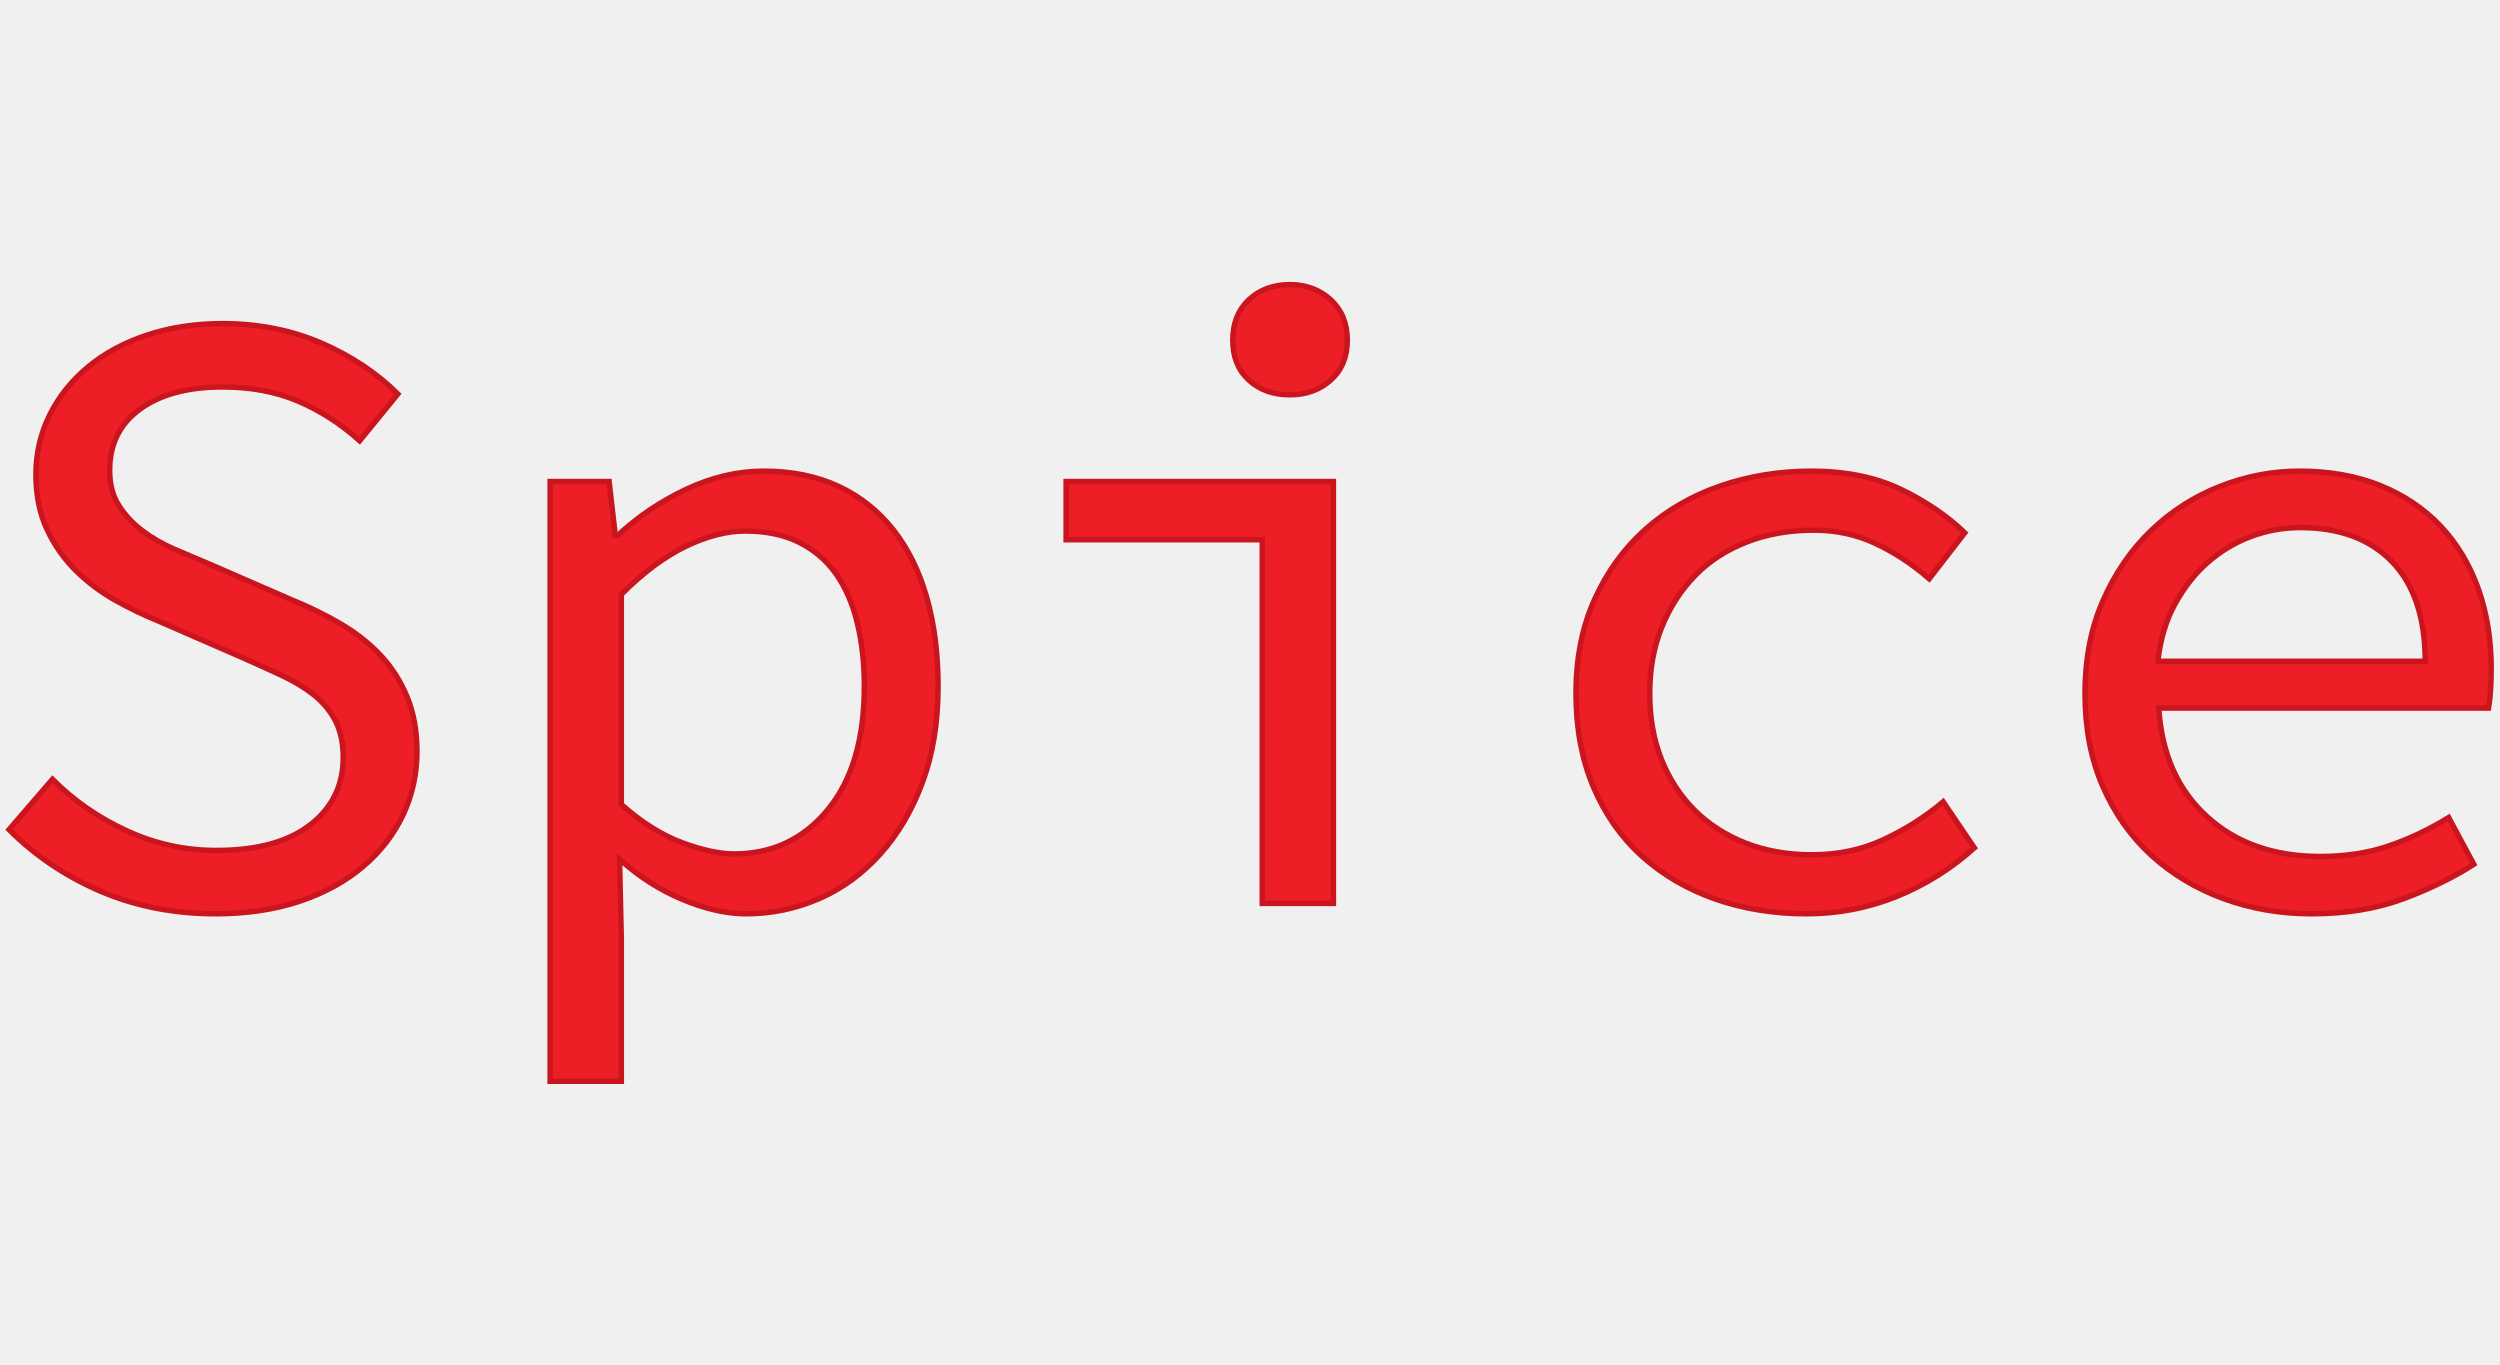
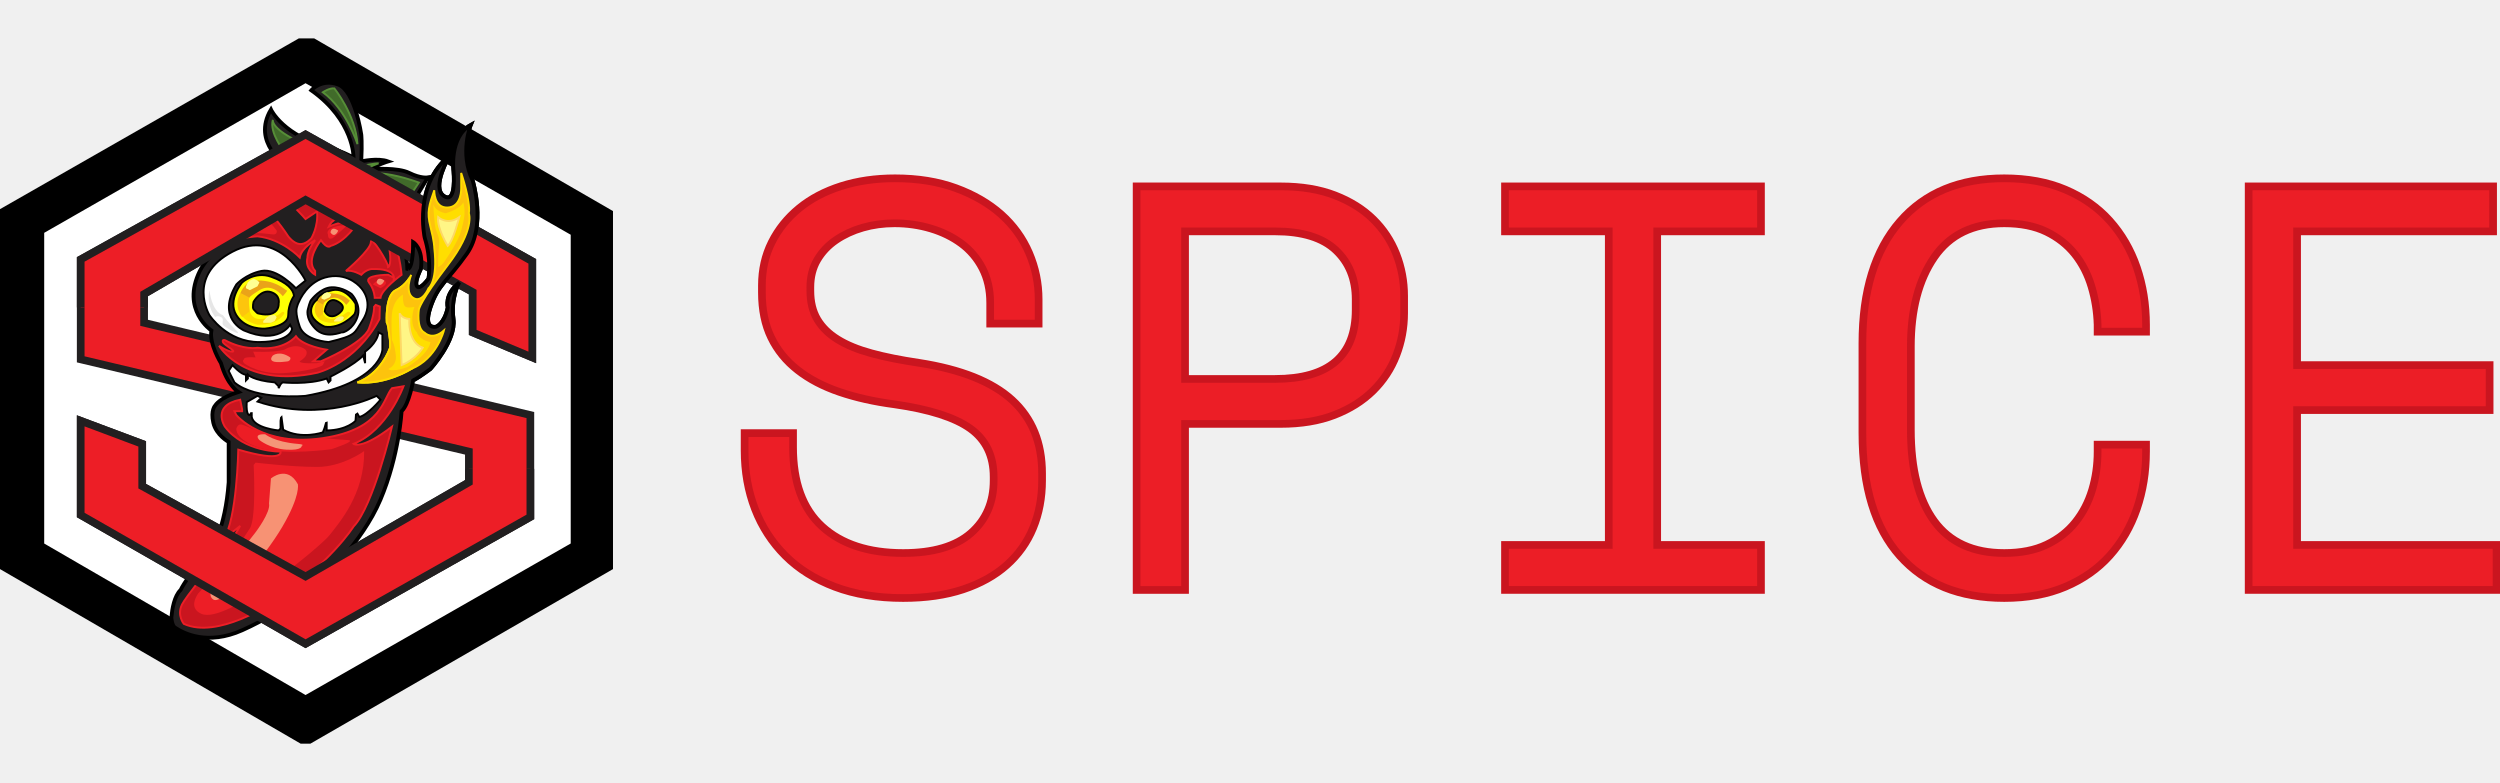
- <svg xmlns="http://www.w3.org/2000/svg" id="logo.fw-Page%201" viewBox="0 0 458 250" style="background-color:#ffffff00" version="1.1" xml:space="preserve" x="0px" y="0px" width="458px" height="250px">
+ <svg xmlns="http://www.w3.org/2000/svg" id="spice_master_white_bg_black_outer_horizontal.fw-Page%201" viewBox="0 0 1301 407" style="background-color:#ffffff00" version="1.1" xml:space="preserve" x="0px" y="0px" width="1301px" height="407px">
  <g id="Layer%201">
+     <path d="M 161 32 L 309 119 L 305 284 L 158 374 L 14 289 L 12 113 L 161 32 Z" fill="#ffffff" />
    <g>
-       <path d="M 1.656 151.984 C 6.422 156.766 12.016 160.531 18.422 163.281 C 24.828 166.016 31.859 167.406 39.5 167.406 C 45.219 167.406 50.344 166.625 54.906 165.109 C 59.469 163.578 63.328 161.453 66.516 158.75 C 69.703 156.047 72.141 152.891 73.844 149.281 C 75.531 145.688 76.391 141.812 76.391 137.672 C 76.391 133.859 75.766 130.5 74.547 127.578 C 73.328 124.672 71.688 122.125 69.625 119.953 C 67.562 117.781 65.125 115.875 62.312 114.234 C 59.5 112.594 56.5 111.125 53.328 109.844 L 38.703 103.484 C 36.469 102.547 34.234 101.594 32.016 100.641 C 29.797 99.688 27.812 98.547 26.062 97.219 C 24.312 95.891 22.875 94.344 21.766 92.594 C 20.641 90.844 20.094 88.703 20.094 86.156 C 20.094 81.391 21.938 77.656 25.656 74.953 C 29.375 72.25 34.406 70.891 40.766 70.891 C 45.953 70.891 50.594 71.766 54.672 73.516 C 58.75 75.266 62.484 77.688 65.891 80.75 L 72.891 72.172 C 69.062 68.359 64.391 65.25 58.891 62.859 C 53.375 60.484 47.328 59.281 40.766 59.281 C 35.781 59.281 31.203 59.984 27.016 61.359 C 22.828 62.734 19.219 64.672 16.203 67.156 C 13.172 69.656 10.812 72.594 9.125 75.984 C 7.422 79.391 6.578 83.047 6.578 86.953 C 6.578 90.766 7.266 94.141 8.641 97.047 C 10.016 99.969 11.797 102.484 13.969 104.609 C 16.141 106.734 18.547 108.531 21.203 110.016 C 23.859 111.5 26.5 112.766 29.156 113.828 L 44.109 120.344 C 46.75 121.516 49.219 122.625 51.5 123.688 C 53.781 124.75 55.766 125.938 57.453 127.266 C 59.141 128.594 60.469 130.188 61.438 132.031 C 62.391 133.891 62.875 136.141 62.875 138.781 C 62.875 143.875 60.859 147.984 56.828 151.109 C 52.797 154.234 47.062 155.797 39.656 155.797 C 33.922 155.797 28.453 154.609 23.266 152.219 C 18.078 149.844 13.516 146.688 9.609 142.766 L 1.656 151.984 L 1.656 151.984 Z" stroke="#ca151f" stroke-width="1" fill="#ed1e26" />
-       <path d="M 113.5 157.391 C 117 160.578 120.844 163.031 125.031 164.781 C 129.219 166.531 133.109 167.406 136.719 167.406 C 141.375 167.406 145.828 166.469 150.078 164.625 C 154.312 162.781 158.047 160.047 161.281 156.438 C 164.516 152.844 167.094 148.469 169 143.328 C 170.906 138.188 171.859 132.328 171.859 125.75 C 171.859 119.719 171.156 114.281 169.781 109.453 C 168.406 104.641 166.359 100.5 163.656 97.062 C 160.953 93.625 157.609 90.969 153.641 89.109 C 149.672 87.25 145.094 86.312 139.906 86.312 C 135.125 86.312 130.391 87.438 125.672 89.656 C 120.953 91.891 116.781 94.703 113.188 98.078 L 112.719 98.078 L 111.594 88.219 L 100.781 88.219 L 100.781 198.094 L 113.828 198.094 L 113.828 172.016 L 113.5 157.391 L 113.5 157.391 ZM 113.828 108.891 C 117.844 104.875 121.781 101.938 125.656 100.078 C 129.531 98.219 133.156 97.281 136.562 97.281 C 140.375 97.281 143.656 97.984 146.406 99.359 C 149.156 100.734 151.422 102.672 153.172 105.156 C 154.922 107.656 156.219 110.641 157.062 114.141 C 157.906 117.641 158.344 121.516 158.344 125.75 C 158.344 135.406 156.109 142.922 151.656 148.328 C 147.203 153.734 141.484 156.438 134.5 156.438 C 131.844 156.438 128.656 155.75 124.953 154.375 C 121.234 153 117.531 150.656 113.828 147.375 L 113.828 108.891 L 113.828 108.891 Z" stroke="#ca151f" stroke-width="1" fill="#ed1e26" />
-       <path d="M 195.312 98.875 L 231.25 98.875 L 231.25 165.5 L 244.281 165.5 L 244.281 88.219 L 195.312 88.219 L 195.312 98.875 L 195.312 98.875 ZM 243.797 69.625 C 245.812 67.828 246.828 65.391 246.828 62.312 C 246.828 59.25 245.812 56.781 243.797 54.922 C 241.781 53.078 239.297 52.141 236.328 52.141 C 233.25 52.141 230.734 53.078 228.781 54.922 C 226.812 56.781 225.844 59.25 225.844 62.312 C 225.844 65.391 226.812 67.828 228.781 69.625 C 230.734 71.438 233.25 72.328 236.328 72.328 C 239.297 72.328 241.781 71.438 243.797 69.625 L 243.797 69.625 Z" stroke="#ca151f" stroke-width="1" fill="#ed1e26" />
-       <path d="M 291.891 144.125 C 294.016 149.156 296.984 153.406 300.797 156.844 C 304.609 160.281 309.094 162.906 314.234 164.703 C 319.375 166.5 324.969 167.406 331.016 167.406 C 336.734 167.406 342.219 166.344 347.469 164.234 C 352.719 162.109 357.453 159.141 361.703 155.328 L 355.984 146.891 C 352.688 149.656 349.047 151.969 345.078 153.812 C 341.109 155.672 336.734 156.594 331.969 156.594 C 327.516 156.594 323.453 155.891 319.797 154.453 C 316.141 153.016 313.016 151 310.422 148.406 C 307.828 145.812 305.812 142.719 304.375 139.109 C 302.938 135.516 302.234 131.484 302.234 127.016 C 302.234 122.578 302.969 118.516 304.453 114.859 C 305.938 111.203 307.984 108.062 310.578 105.406 C 313.172 102.75 316.328 100.719 320.047 99.281 C 323.75 97.844 327.828 97.125 332.281 97.125 C 336.312 97.125 340.047 97.922 343.484 99.516 C 346.922 101.109 350.25 103.281 353.438 106.031 L 359.953 97.609 C 356.766 94.547 352.875 91.891 348.266 89.656 C 343.641 87.438 338.156 86.312 331.812 86.312 C 325.969 86.312 320.438 87.219 315.188 89.016 C 309.938 90.828 305.359 93.469 301.438 96.969 C 297.516 100.469 294.422 104.75 292.141 109.781 C 289.859 114.812 288.719 120.562 288.719 127.016 C 288.719 133.391 289.766 139.094 291.891 144.125 L 291.891 144.125 Z" stroke="#ca151f" stroke-width="1" fill="#ed1e26" />
-       <path d="M 385.219 144.047 C 387.391 149.031 390.359 153.25 394.125 156.688 C 397.891 160.125 402.297 162.781 407.328 164.625 C 412.359 166.469 417.75 167.406 423.469 167.406 C 429.719 167.406 435.281 166.5 440.156 164.703 C 445.031 162.906 449.391 160.781 453.203 158.344 L 448.594 149.766 C 444.984 151.984 441.297 153.734 437.531 155 C 433.766 156.281 429.609 156.906 425.062 156.906 C 416.578 156.906 409.656 154.469 404.312 149.594 C 398.953 144.719 396.016 138.094 395.484 129.719 L 455.906 129.719 C 456.219 127.812 456.391 125.438 456.391 122.562 C 456.391 117.172 455.594 112.25 454 107.797 C 452.406 103.344 450.094 99.531 447.078 96.344 C 444.047 93.156 440.375 90.688 436.031 88.938 C 431.688 87.188 426.75 86.312 421.25 86.312 C 416.25 86.312 411.406 87.25 406.688 89.109 C 401.969 90.969 397.797 93.641 394.141 97.141 C 390.484 100.641 387.531 104.906 385.312 109.938 C 383.078 114.969 381.969 120.672 381.969 127.016 C 381.969 133.391 383.047 139.062 385.219 144.047 L 385.219 144.047 ZM 395.328 121.141 C 395.75 117.219 396.781 113.75 398.422 110.719 C 400.062 107.703 402.047 105.156 404.391 103.094 C 406.719 101.031 409.344 99.438 412.266 98.328 C 415.172 97.219 418.219 96.656 421.406 96.656 C 428.609 96.656 434.219 98.75 438.25 102.938 C 442.281 107.125 444.297 113.203 444.297 121.141 L 395.328 121.141 L 395.328 121.141 Z" stroke="#ca151f" stroke-width="1" fill="#ed1e26" />
+       <path d="M 159 41 L 299 121 L 299 284 L 159 364 L 21 284 L 21 120 L 159 41 ZM 2 110 L 2 295 L 157 385 L 161 385 L 317 295 L 317 111 L 163 22 L 156 22 L 2 110 Z" stroke="#000000" stroke-width="4" fill="#000000" />
+       <path d="M 159 70 L 42 135 L 42 187 L 244 235 L 244 251 L 159 300 L 74 253 L 74 231 L 42 219 L 42 268 L 159 335 L 276 269 L 276 216 L 75 168 L 75 153 L 159 104 L 246 152 L 246 173 L 277 186 L 277 136 L 159 70 Z" stroke="#221f20" stroke-width="4" fill="#ed1e26" />
+       <g>
+         <path d="M 162 47 C 162 47 167.25 40.75 176 44 C 184.75 47.25 188 70 188 70 C 188 70 188.5 74 188 84 C 188 84 196.5 82 202 84 C 202 84 195.25 86 194 88 C 194 88 207 87 213 90 C 219 93 222.667 92.333 222.667 92.333 C 222.667 92.333 211.667 110.917 211.667 110.167 C 211.667 109.417 209 112 209 112 L 217 113 C 217 113 217.25 115.5 213 119 L 208 119 C 208 119 212 133 212 140 C 212 140 215 141 215 126 C 215 126 220.5 129.25 219 140 C 219 140 215.5 146.75 217 149 C 218.5 151.25 223 145 223 145 C 223 145 224.667 135.333 221 123.667 C 221 123.667 215 96 234 81 C 234 81 224.25 97.5 231 102 C 237.75 106.5 236 89 236 89 C 236 89 233.75 71.25 245 65 C 245 65 239 79.5 246 94 C 246 94 253.25 117.5 243 132 C 232.75 146.5 228 148 224 160 C 220 172 227 170 227 170 C 227 170 231.25 168.5 233 160 C 233 160 231 153.25 239 147 C 239 147 234.5 154.75 236 166 C 237.5 177.25 224 192 224 192 C 224 192 218.75 196 215 198 C 215 198 213 210.25 209 214 C 209 214 207.75 237 198 260 C 188.25 283 167 302 167 302 C 167 302 149 317.75 126 328 C 108.029 336.009 95.552 329.671 90.956 326.516 C 89.669 325.633 89.125 322.125 89.196 321.267 C 89.55 316.978 90.698 310.137 94 307 C 94 307 97.25 299.75 110 286 C 110 286 117.25 275.25 119 251 L 119 230 C 119 230 112.5 226.5 111 220 C 109.5 213.5 112 211 112 211 C 112 211 114.25 207 124 204 C 124 204 118.25 200.5 115 189 C 115 189 108.75 179 110 172 C 110 172 94 161.25 104 141 C 104 141 108.5 131.75 117 128 C 117 128 115.5 117 120 109 C 124.5 101 128 99 128 99 C 128 99 133.25 95.25 135 95 L 140 98 L 150 98 C 150 98 146.75 92.25 132 91 C 132 91 127 87 149 86 C 149 86 130.75 74.25 141 57 C 141 57 147.5 71 172 77 C 172 77 177 78.25 184 82 C 184 82 184.25 62.75 162 47 Z" stroke="#000000" stroke-width="2" fill="#221f20" />
+         <path d="M 94.667 314.667 C 96.37 311.047 110.667 293.333 110.667 293.333 C 117.333 287.333 125 273.667 125 273.667 L 116.333 280.667 C 123.333 270.333 124 234 124 234 C 148 241 146 235 146 235 C 146 235 127.167 235.5 117 222 C 117 222 109.833 211 125 208 L 126 213 L 126 214 L 122 214 L 123 216 C 123 216 136.667 232.667 168 228 C 199.333 223.333 199.333 207 204 202 L 210 201 C 210 201 201.667 224 184 231 C 184 231 188 234.333 204 222 C 204 222 194.333 263.333 184 274 C 184 274 172 293.333 141 314 C 141 314 113.333 332.667 95.667 324.667 C 95.667 324.667 92 320.333 94.667 314.667 Z" stroke="#ed1e26" stroke-width="1" fill="#ca151f" />
+         <path d="M 189.5 234.75 C 189.5 234.75 178.25 243 165 243 C 151.75 243 133 240.75 133 240.75 L 132 242 C 132 242 133.5 269.75 130 275 C 126.5 280.25 121.75 288.5 103 309 C 100.25 313.25 99.998 317.275 104.796 319.431 C 117.75 325.25 167.081 284.182 171.5 278.5 C 176.75 271.75 189.75 257 189.5 234.75 Z" fill="#ed1e26" />
+         <path d="M 141 249 C 141 249 149.5 241.75 155 252 C 155 252 156.5 257.75 147 274 C 137.5 290.25 116 315.25 111 312 C 106 308.75 115.333 299.667 115.333 299.667 L 133 277 C 133 277 141 266.5 140 262 L 141 249 Z" stroke="#ffffff00" stroke-width="1" fill="#f79274" />
+         <path d="M 169 228 C 169 228 175.75 228.75 181 229 C 186.25 229.25 172.5 233.75 172.5 233.75 C 172.5 233.75 148 237.25 135 233 C 122 228.75 123 223 123 223 C 123 223 123.75 220.25 126 221 C 128.25 221.75 131 223 131 223 C 131 223 140.75 227 143 227 C 145.25 227 151.75 230.25 169 228 Z" stroke="#ffffff00" stroke-width="1" fill="#ed1d25" />
+         <path d="M 157 232 C 157 232 157.5 234.5 149 234 C 140.5 233.5 135 229 135 229 C 135 229 131.5 225.75 138 226 C 138 226 142.75 230 155 231 C 158.988 231.326 157 232 157 232 Z" stroke="#ffffff00" stroke-width="1" fill="#f49678" />
+         <path d="M 136 207 L 134 206 L 128.375 209.25 C 128 216.75 130 216 130 216 L 130.625 215 L 131 215 L 131 217 C 132.125 222.875 145 224 145 224 L 146 223 L 146 219 L 146.25 217.375 L 146.5 217.125 L 147.375 223.625 C 156.875 228.875 168 225 168 225 L 168.875 222.75 L 169.625 220.125 L 170 220 L 170 224 C 180.625 223.875 185 219 185 219 L 185.25 215.75 L 186 215.25 L 187 217 C 191.375 216 198 208 198 208 L 196 206 C 196 206 168.125 220.25 134 209 L 136 207 Z" stroke="#000000" stroke-width="1" fill="#ffffff" />
+         <path d="M 199 182 C 199 182 198.25 199.125 159 206 C 159 206 132.875 208.375 122 199 L 119 193 L 121 190 C 121 190 125.375 195 128 195 L 128 198 L 129 197 L 129 195 C 129 195 131.75 198 143 199 L 145 201 L 145 202 L 146 200 L 147 199 C 147 199 160.5 200.375 170 197 L 171 199 L 172 198 L 172 196 C 172 196 184.625 189.875 189 185 L 190 189 L 190 185 L 190 183 C 190 183 196.25 178.75 197 173 L 199 174 L 199 182 Z" stroke="#000000" stroke-width="1" fill="#fdfdfd" />
+         <path d="M 117 177 C 117 177 115.5 176.5 116 178 C 116.5 179.5 123.167 182.833 121 183 C 118.833 183.167 114 180 114 180 C 114 180 127.167 202.167 165 194 C 165 194 185 189.333 197.5 166 L 197.667 159.5 L 195.5 158.667 L 194.667 159.667 C 194.667 159.667 195 163.167 192 171 C 189 178.833 167 188 167 188 L 163 188 L 170 182 C 170 182 157.667 180.167 154 175 C 154 175 148 182.667 134 181 C 134 181 127 182.333 117 177 Z" stroke="#ed1e26" stroke-width="1" fill="#ca151f" />
+         <path d="M 148 182 C 148 182 154 177.875 159 182 C 159 182 161.625 184.5 156 188 C 156 188 155 189.375 165 189 L 169 188 L 168 190 C 168 190 165 192.5 150 194 C 135 195.5 127 189 127 189 C 127 189 125.75 187.625 127 187 C 127 187 126.125 185.5 133 186 L 131.75 183 C 131.75 183 141.625 183.625 148 182 Z" fill="#ed1e26" />
+         <path d="M 150 188 C 150 188 144 189 142 188 C 140 187 142 185 142 185 C 142 185 145.5 182.167 151 186 C 151 186 151.667 187.167 150 188 Z" stroke="#ffffff00" stroke-width="1" fill="#f79274" />
+         <path d="M 159 146 C 159 146 145.167 118.333 121 131 C 96.833 143.667 109 164 109 164 C 109 164 118.167 178.167 135 178 C 151.833 177.833 152 171 152 171 L 151 169 C 151 169 144.833 179.667 127 172 C 127 172 112.333 165.667 123 148 C 123 148 127.833 142.667 136 141 C 144.167 139.333 154 150 154 150 L 159 146 Z" stroke="#000000" stroke-width="1" fill="#ffffff" />
+         <path d="M 153 154 C 153 154 150 158 150 164 C 150 170 138 171 138 171 C 138 171 127.833 171.833 123 164 C 118.167 156.167 126 147 126 147 C 126 147 132.5 141 141 144 C 149.5 147 152.667 150.667 153 154 Z" stroke="#000000" stroke-width="1" fill="#ffff04" />
+         <path d="M 148 163 C 148 163 145.333 169.167 134 169 C 134 169 127 167.333 126 164 C 125 160.667 130 162 130 162 C 130 162 130.833 166 135 166 C 139.167 166 144.333 164.667 146 163 C 147.667 161.333 148 163 148 163 Z" stroke="#ffffff00" stroke-width="1" fill="#fcda00" />
+         <path d="M 126 151 C 126 151 120.5 157.667 126 165 L 130 162 C 130 162 129 156.167 130 154 C 131 151.833 126 151 126 151 Z" stroke="#ffffff00" stroke-width="1" fill="#fdc50d" />
+         <path d="M 130 155 L 125.25 152.5 C 125.25 152.5 127 145.333 136 146 C 145 146.667 148.667 151.333 149.333 151.167 C 150 151 147.167 154.167 147.167 154.167 C 147.167 154.167 141.667 146.833 135 151 C 128.333 155.167 130 155 130 155 Z" fill="#eaa319" />
+         <path d="M 128 149 L 128 150 L 130 151 L 132 150 L 134 149 L 135 147 L 134 146 L 132 145 L 130 146 L 129 147 L 128 149 Z" fill="#ffff92" />
+         <path d="M 141 164 L 143 164 L 144 165 L 143 167 L 141 168 L 139 168 L 137 168 L 137 167 L 138 166 L 139 165 L 141 164 Z" fill="#fdf583" />
+         <path d="M 132 157 C 132 157 135.833 150.333 141 152 C 146.167 153.667 145 158 145 158 C 145 158 145.333 161.5 142 163 C 138.667 164.5 134 163 134 163 C 134 163 132.833 162 132 161 C 131.167 160 132 157 132 157 Z" stroke="#000000" stroke-width="1" fill="#221f20" />
+         <path d="M 156 134 C 156 134 146.75 124.25 134 123 C 134 123 123.75 123.5 121 126 C 121 126 120.25 114 123 111 C 123 111 126.5 105.5 133 106 C 139.5 106.5 150 123 150 123 C 150 123 152.75 126.75 156 127 C 159.25 127.25 162 124 162 124 C 162 124 165.75 118 165 110 L 159 114 C 159 114 150.75 104.5 147 103 C 143.25 101.5 152 102 152 102 C 152 102 158.5 102.75 160 105 C 160 105 163.25 105 156 100 C 156 100 181.25 94 190 102 C 198.75 110 202.75 118.5 203 121 C 203 121 207.5 127.75 209 143 C 209 143 198.5 150.5 198 155 L 195 155 C 195 155 195 151 192 147 C 189 143 202 143 202 143 C 202 143 205.5 144.5 205 145 C 205 145 206 139.75 194 140 C 194 140 191 139.75 188 143 C 188 143 183.5 140.25 180 141 C 180 141 193 130 193 126 C 193 122 202.25 137 202 139 C 202 139 204.5 138.25 202 126 C 199.5 113.75 188 110 188 110 L 188 112 C 188 112 174.5 110.25 171 118 C 171 118 181.75 113.25 186 116 C 186 116 180 125.75 172 128 C 172 128 170.5 130 167 125 C 167 125 158.75 135.25 164 141 L 164 143 C 164 143 158.5 140 160 134 C 160 134 159.75 130.5 164 125 C 164 125 157 128.75 156 134 Z" stroke="#ed1e26" stroke-width="1" fill="#ca151f" />
+         <path d="M 155.75 156.75 C 155.75 156.75 160 146 171 144 C 182 142 188 150 188 150 C 188 150 195 157.25 188.5 167 C 184.181 173.478 185.75 174.5 171 178 C 171 178 158.5 177.25 156 170 C 154.861 166.697 154.305 164.109 154.25 162 C 154.184 159.48 155.75 156.75 155.75 156.75 Z" stroke="#000000" stroke-width="1" fill="#ffffff" />
+         <path d="M 162 156 C 162 156 166.75 149.75 172.5 149.5 C 178.25 149.25 183 153 183 153 C 183 153 188.25 158.5 186 165 C 183.75 171.5 178.5 173.25 178 173 C 177.5 172.75 169.5 176.75 164 171 C 158.5 165.25 160.25 160.75 160.25 160.75 C 160.25 160.75 161.25 156.5 162 156 Z" stroke="#000000" stroke-width="1" fill="#221f20" />
+         <path d="M 184 164 C 184 164 177.5 171.25 169 170 C 169 170 162.75 167.5 162 163 C 161.25 158.5 165 156 165 156 C 165 156 165.75 152.5 173 151 C 180.25 149.5 185 158 185 158 C 185 158 185.75 162.5 184 164 Z" stroke="#000000" stroke-width="1" fill="#ffff04" />
+         <path d="M 182.5 163 C 182.5 163 179.989 168.109 171.668 167.998 C 171.668 167.998 166.234 167.389 165.5 165.167 C 164.766 162.945 168 163.167 168 163.167 C 168 163.167 169.343 165.998 172.402 165.998 C 175.461 165.998 179.11 163.778 180.333 162.667 C 181.557 161.556 182.5 163 182.5 163 Z" stroke="#ffffff00" stroke-width="1" fill="#fcda00" />
+         <path d="M 165.795 156 C 165.795 156 161.462 160.445 165.5 165.333 L 168.167 163.5 C 168.167 163.5 167.997 159.443 168.731 157.999 C 169.465 156.555 165.795 156 165.795 156 Z" stroke="#ffffff00" stroke-width="1" fill="#fdc50d" />
+         <path d="M 168.5 158.667 L 165.244 156.999 C 165.244 156.999 166.529 152.222 173.136 152.667 C 179.744 153.111 181.511 156.444 182 156.333 C 182.489 156.222 180.167 158.667 180.167 158.667 C 180.167 158.667 176.228 152.889 171.333 155.667 C 166.439 158.444 168.5 158.667 168.5 158.667 Z" fill="#eaa319" />
+         <path d="M 167.263 154.666 L 167.263 155.333 L 168.731 156 L 170.2 155.333 L 171.668 154.666 L 172.402 153.333 L 171.668 152.667 L 170.2 152 L 168.731 152.667 L 167.997 153.333 L 167.263 154.666 Z" fill="#ffff92" />
+         <path d="M 176.807 164.665 L 178.276 164.665 L 179.01 165.332 L 178.276 166.665 L 176.807 167.331 L 175.339 167.331 L 173.871 167.331 L 173.871 166.665 L 174.605 165.998 L 175.339 165.332 L 176.807 164.665 Z" fill="#fdf583" />
+         <path d="M 169 162 C 169 162 170 153.5 176 157 C 182 160.5 175 164 175 164 C 175 164 171.25 166.25 169 162 Z" stroke="#000000" stroke-width="1" fill="#221f20" />
+         <path d="M 186 199 C 186 199 197.333 195.667 203 181 C 203 181 203.242 177.995 202.5 173.688 C 202.139 171.593 202.089 169.093 201.25 167.75 C 201.25 167.75 200.333 153.667 206 151 C 211.667 148.333 214 143 214 143 C 214 143 210.333 152 215 155 C 219.667 158 223 150 223 150 C 223 150 228 146.333 226 129 C 226 129 226 125.667 224 118 C 222 110.333 223.333 106.667 226 99 C 226 99 225.667 108.333 233 108 C 240.333 107.667 240 98 240 98 L 240 90 C 240 90 245 104.667 244 111 C 244 111 247.333 119.333 233 138 C 218.667 156.667 218 161 218 161 C 218 161 216.5 171 221 173.167 C 221 173.167 225 177.333 231 172 C 231 172 227.333 186.667 214 192 C 214 192 201 200.333 186 199 Z" stroke="#ffdd00" stroke-width="1" fill="#fdc30d" />
+         <path d="M 202 192 C 202 192 206.5 190.5 206 185 C 205.5 179.5 204 177 204 177 C 204 177 203.425 167.981 204 163 C 204.75 156.5 208.5 154 209.667 153.333 C 209.667 153.333 209.5 158 210.667 159.333 C 211.833 160.667 215.667 159.667 215.667 159.667 C 215.667 159.667 212.333 168.5 217 173 C 217 173 217.667 176.833 224 178 C 224 178 223.833 183.667 212 191 C 212 191 204.333 194 202 192 Z" fill="#ffde00" />
+         <path d="M 232 135 C 232 135 238.5 125.833 240 120 C 241.5 114.167 242.458 110.917 241.125 105.25 C 241.125 105.25 240 108.5 232 111 C 232 111 226.667 110.208 225.5 106.375 C 225.5 106.375 225.935 117.483 227 120 C 228.833 124.333 228.641 125.806 228.5 127.5 C 228.375 129 228 132 228 139 C 228 139 230.167 138.167 232 135 Z" stroke="#ffffff00" stroke-width="1" fill="#ffde00" />
+         <path d="M 228 113 C 228 113 232.833 117.5 239 113 C 239 113 235.833 125.5 233 128 C 233 128 227.333 118.833 228 113 Z" stroke="#fdd866" stroke-width="1" fill="#fff686" />
+         <path d="M 208 163 C 208 163 208.833 165.667 213 166 C 213 166 212 178 220 181 C 220 181 216.333 187.167 209 190 L 208 163 Z" stroke="#fdd866" stroke-width="1" fill="#fff686" />
+         <path d="M 109 151 C 109 151 110 162 116 164 C 116 164 119 168.167 123 172 C 127 175.833 116.667 170.333 116 169 C 115.333 167.667 116.833 166 115 165 C 113.167 164 112 165 112 165 C 112 165 107.167 159.333 109 151 Z" fill="#e6e6e6" />
+         <path d="M 125 122 C 125 122 121.5 115.333 128 111 C 134.5 106.667 144 120 144 120 C 144 120 144.5 122.167 142 122 C 139.5 121.833 134.167 120.5 125 122 Z" fill="#ed1e26" />
+         <path d="M 128 114 C 128 114 130.333 110 134 114 C 137.667 118 133 118 133 118 C 133 118 130.167 118.5 128 114 Z" fill="#f79274" />
+         <path d="M 164 102 C 164 102 174.333 95.167 189 105 C 189 105 191.667 109.667 179 110 C 166.333 110.333 164 102 164 102 Z" stroke="#ffffff00" stroke-width="1" fill="#ed1e26" />
+         <path d="M 172 105 C 172 105 171 101.833 175 102 C 179 102.167 180 104 180 104 C 180 104 179.833 105.833 178 106 C 176.167 106.167 172.833 106.5 172 105 Z" stroke="#ffffff00" stroke-width="1" fill="#f79274" />
+         <path d="M 170.667 122 C 170.667 122 168 117.833 181 117 C 181 117 173.333 124 173 124 C 172.667 124 170.667 125.167 170.667 122 Z" stroke="#ffffff00" stroke-width="1" fill="#ed1e26" />
+         <path d="M 172 121 C 172 121 172.167 117.333 176 120 C 176 120 174.333 124.333 172 121 Z" stroke="#ffffff00" stroke-width="1" fill="#f79274" />
+         <path d="M 194 148 C 194 148 197.25 144.25 200 146 C 202.75 147.75 198 150 198 150 L 194 148 Z" stroke="#ffffff00" stroke-width="1" fill="#ed1e26" />
+         <path d="M 196 147 C 196 147 196.167 143.333 200 146 C 200 146 198.333 150.333 196 147 Z" stroke="#ffffff00" stroke-width="1" fill="#f79274" />
+         <path d="M 148 79 C 148 79 140 69.167 142 62.333 C 142 62.333 140 69.167 169 79 C 169 79 181.667 83.667 187 89 L 188 91 C 188 91 195.833 87.167 218 95 L 210 107 C 210 107 210.833 100.5 197 96 C 197 96 188.167 93.5 186 96 C 186 96 171.333 79.833 148 79 Z" stroke="#568e37" stroke-width="1" fill="#416b2a" />
+         <path d="M 151 89 L 151 94 C 151 94 148 90 141 90 L 151 89 Z" stroke="#568e37" stroke-width="1" fill="#416b2a" />
+         <path d="M 168 48 C 168 48 171.5 45.667 174 46 C 174 46 185.167 59.833 186 75 C 186 75 180.333 57 168 48 Z" stroke="#568e37" stroke-width="1" fill="#416b2a" />
+         <path d="M 190 86 C 190 86 195.167 85 197 85 L 192 87 L 190 86 Z" stroke="#568e37" stroke-width="1" fill="none" />
+         <path d="M 207 115 C 207.333 114.333 214 115.667 215 115 C 215 115 214.167 115.833 208 117 C 208 117 206.667 115.667 207 115 Z" stroke="#568e37" stroke-width="1" fill="#416b2a" />
+       </g>
+       <path d="M 75 160 L 75 153 L 159 104 L 246 152 L 246 173 L 277 186 L 277 136 L 159 70 L 42 135 L 42 160 " stroke="#221f20" stroke-width="4" fill="#ed1e26" />
+       <path d="M 244 244 L 244 251 L 159 300 L 74 253 L 74 231 L 42 219 L 42 268 L 159 335 L 276 269 L 276 244 " stroke="#221f20" stroke-width="4" fill="#ed1e26" />
+       <g>
+         <path d="M 212.423 139.943 C 213.25 139.58 215 137.458 215 126 C 215 126 220.5 129.25 219 140 C 219 140 215.5 146.75 217 149 C 218.5 151.25 223 145 223 145 C 223 145 224.667 135.333 221 123.667 C 221 123.667 215 96 234 81 C 234 81 224.25 97.5 231 102 C 237.75 106.5 236 89 236 89 C 236 89 233.75 71.25 245 65 C 245 65 239 79.5 246 94 C 246 94 253.25 117.5 243 132 C 232.75 146.5 228 148 224 160 C 220 172 227 170 227 170 C 227 170 231.25 168.5 233 160 C 233 160 231 153.25 239 147 C 239 147 234.5 154.75 236 166 C 237.5 177.25 224 192 224 192 C 224 192 219.203 195.655 215.504 197.724 " stroke="#000000" stroke-width="2" fill="#221f20" />
+         <path d="M 186 199 C 186 199 197.333 195.667 203 181 C 203 181 203.242 177.995 202.5 173.688 C 202.139 171.593 202.089 169.093 201.25 167.75 C 201.25 167.75 200.333 153.667 206 151 C 211.667 148.333 214 143 214 143 C 214 143 210.333 152 215 155 C 219.667 158 223 150 223 150 C 223 150 228 146.333 226 129 C 226 129 226 125.667 224 118 C 222 110.333 223.333 106.667 226 99 C 226 99 225.667 108.333 233 108 C 240.333 107.667 240 98 240 98 L 240 90 C 240 90 245 104.667 244 111 C 244 111 247.333 119.333 233 138 C 218.667 156.667 218 161 218 161 C 218 161 216.5 171 221 173.167 C 221 173.167 225 177.333 231 172 C 231 172 227.333 186.667 214 192 C 214 192 201 200.333 186 199 Z" stroke="#ffdd00" stroke-width="1" fill="#fdc30d" />
+         <path d="M 202 192 C 202 192 206.5 190.5 206 185 C 205.5 179.5 204 177 204 177 C 204 177 203.425 167.981 204 163 C 204.75 156.5 208.5 154 209.667 153.333 C 209.667 153.333 209.5 158 210.667 159.333 C 211.833 160.667 215.667 159.667 215.667 159.667 C 215.667 159.667 212.333 168.5 217 173 C 217 173 217.667 176.833 224 178 C 224 178 223.833 183.667 212 191 C 212 191 204.333 194 202 192 Z" fill="#ffde00" />
+         <path d="M 232 135 C 232 135 238.5 125.833 240 120 C 241.5 114.167 242.458 110.917 241.125 105.25 C 241.125 105.25 240 108.5 232 111 C 232 111 226.667 110.208 225.5 106.375 C 225.5 106.375 225.935 117.483 227 120 C 228.833 124.333 228.641 125.806 228.5 127.5 C 228.375 129 228 132 228 139 C 228 139 230.167 138.167 232 135 Z" stroke="#ffffff00" stroke-width="1" fill="#ffde00" />
+         <path d="M 228 113 C 228 113 232.833 117.5 239 113 C 239 113 235.833 125.5 233 128 C 233 128 227.333 118.833 228 113 Z" stroke="#fdd866" stroke-width="1" fill="#fff686" />
+         <path d="M 208 163 C 208 163 208.833 165.667 213 166 C 213 166 212 178 220 181 C 220 181 216.333 187.167 209 190 L 208 163 Z" stroke="#fdd866" stroke-width="1" fill="#fff686" />
+       </g>
+     </g>
+     <g>
+       <path d="M 515.297 168.406 L 540.5 168.406 L 540.5 155.797 C 540.5 147.406 538.844 139.359 535.547 131.656 C 532.234 123.953 527.391 117.25 521 111.547 C 514.594 105.859 506.75 101.312 497.453 97.906 C 488.141 94.5 477.594 92.797 465.797 92.797 C 455.594 92.797 446.25 94.156 437.75 96.859 C 429.25 99.562 421.938 103.406 415.844 108.406 C 409.75 113.406 405 119.312 401.594 126.109 C 398.188 132.906 396.5 140.406 396.5 148.594 L 396.5 152.203 C 396.5 161.203 398.094 169.016 401.297 175.609 C 404.484 182.203 409.094 187.859 415.094 192.547 C 421.094 197.25 428.344 201.047 436.844 203.953 C 445.344 206.859 454.891 209 465.5 210.406 C 483.688 213 496.844 217.203 504.938 223 C 513.031 228.812 517.094 237.203 517.094 248.203 L 517.094 250 C 517.094 261.406 513.141 270.547 505.25 277.453 C 497.344 284.359 485.594 287.797 470 287.797 C 452 287.797 437.938 283.203 427.844 274 C 417.75 264.812 412.703 251 412.703 232.594 L 412.703 225.406 L 387.5 225.406 L 387.5 234.406 C 387.5 245.406 389.297 255.562 392.891 264.859 C 396.484 274.156 401.734 282.25 408.641 289.156 C 415.547 296.062 424.141 301.453 434.453 305.359 C 444.75 309.25 456.594 311.203 470 311.203 C 481.797 311.203 492.203 309.703 501.203 306.703 C 510.203 303.703 517.75 299.516 523.844 294.109 C 529.938 288.703 534.547 282.25 537.641 274.75 C 540.734 267.25 542.297 259 542.297 250 L 542.297 246.406 C 542.297 230.406 537.094 217.656 526.688 208.156 C 516.281 198.656 500.094 192.203 478.094 188.797 C 468.688 187.406 460.5 185.766 453.5 183.859 C 446.5 181.953 440.641 179.562 435.953 176.656 C 431.25 173.75 427.703 170.25 425.297 166.156 C 422.891 162.062 421.703 157.109 421.703 151.297 L 421.703 149.5 C 421.703 144.109 422.891 139.359 425.297 135.25 C 427.703 131.156 430.953 127.703 435.047 124.906 C 439.141 122.109 443.797 119.953 449 118.453 C 454.188 116.953 459.688 116.203 465.5 116.203 C 472.094 116.203 478.406 117.109 484.406 118.906 C 490.406 120.703 495.703 123.297 500.297 126.703 C 504.891 130.109 508.547 134.406 511.25 139.609 C 513.938 144.812 515.297 150.812 515.297 157.594 L 515.297 168.406 L 515.297 168.406 Z" stroke="#ca151f" stroke-width="4" fill="#ec1e26" />
+       <path d="M 666.5 220.594 C 677.094 220.594 686.406 219.047 694.406 215.953 C 702.406 212.859 709.094 208.656 714.5 203.359 C 719.891 198.062 723.938 191.906 726.641 184.906 C 729.344 177.906 730.703 170.609 730.703 163 L 730.703 154 C 730.703 146.406 729.344 139.156 726.641 132.25 C 723.938 125.359 719.938 119.312 714.641 114.109 C 709.344 108.906 702.703 104.75 694.703 101.656 C 686.703 98.562 677.297 97 666.5 97 L 591.5 97 L 591.5 307 L 616.703 307 L 616.703 220.594 L 666.5 220.594 L 666.5 220.594 ZM 616.703 120.406 L 663.5 120.406 C 677.688 120.406 688.234 123.656 695.141 130.156 C 702.047 136.656 705.5 145.203 705.5 155.797 L 705.5 161.203 C 705.5 185.203 691.5 197.203 663.5 197.203 L 616.703 197.203 L 616.703 120.406 L 616.703 120.406 Z" stroke="#ca151f" stroke-width="4" fill="#ec1e26" />
+       <path d="M 783.203 120.406 L 837.203 120.406 L 837.203 283.594 L 783.203 283.594 L 783.203 307 L 916.406 307 L 916.406 283.594 L 862.406 283.594 L 862.406 120.406 L 916.406 120.406 L 916.406 97 L 783.203 97 L 783.203 120.406 L 783.203 120.406 Z" stroke="#ca151f" stroke-width="4" fill="#ec1e26" />
+       <path d="M 1006.547 271.156 C 998.453 260.062 994.406 244.203 994.406 223.594 L 994.406 180.406 C 994.406 161.203 998.453 145.703 1006.547 133.906 C 1014.641 122.109 1026.797 116.203 1043 116.203 C 1051.594 116.203 1058.906 117.656 1064.906 120.562 C 1070.906 123.469 1075.844 127.359 1079.75 132.25 C 1083.641 137.156 1086.531 142.797 1088.438 149.203 C 1090.344 155.609 1091.391 162.203 1091.594 169 L 1091.594 172.594 L 1116.797 172.594 L 1116.797 169 C 1116.797 158.406 1115.188 148.453 1112 139.156 C 1108.797 129.859 1104.094 121.766 1097.891 114.859 C 1091.688 107.953 1083.984 102.562 1074.797 98.656 C 1065.594 94.75 1055 92.797 1043 92.797 C 1019.797 92.797 1001.703 100.297 988.703 115.297 C 975.703 130.297 969.203 151.406 969.203 178.594 L 969.203 225.406 C 969.203 253.406 975.703 274.719 988.703 289.312 C 1001.703 303.906 1019.797 311.203 1043 311.203 C 1055 311.203 1065.594 309.25 1074.797 305.359 C 1083.984 301.453 1091.688 296.062 1097.891 289.156 C 1104.094 282.25 1108.797 274.156 1112 264.859 C 1115.188 255.562 1116.797 245.609 1116.797 235 L 1116.797 231.406 L 1091.594 231.406 L 1091.594 235 C 1091.594 242 1090.641 248.656 1088.75 254.953 C 1086.844 261.266 1083.953 266.859 1080.047 271.75 C 1076.141 276.656 1071.141 280.547 1065.047 283.453 C 1058.953 286.359 1051.594 287.797 1043 287.797 C 1026.797 287.797 1014.641 282.25 1006.547 271.156 L 1006.547 271.156 Z" stroke="#ca151f" stroke-width="4" fill="#ec1e26" />
+       <path d="M 1170.203 307 L 1299.203 307 L 1299.203 283.594 L 1195.406 283.594 L 1195.406 213.406 L 1295.594 213.406 L 1295.594 190 L 1195.406 190 L 1195.406 120.406 L 1297.406 120.406 L 1297.406 97 L 1170.203 97 L 1170.203 307 L 1170.203 307 Z" stroke="#ca151f" stroke-width="4" fill="#ec1e26" />
    </g>
  </g>
</svg>
